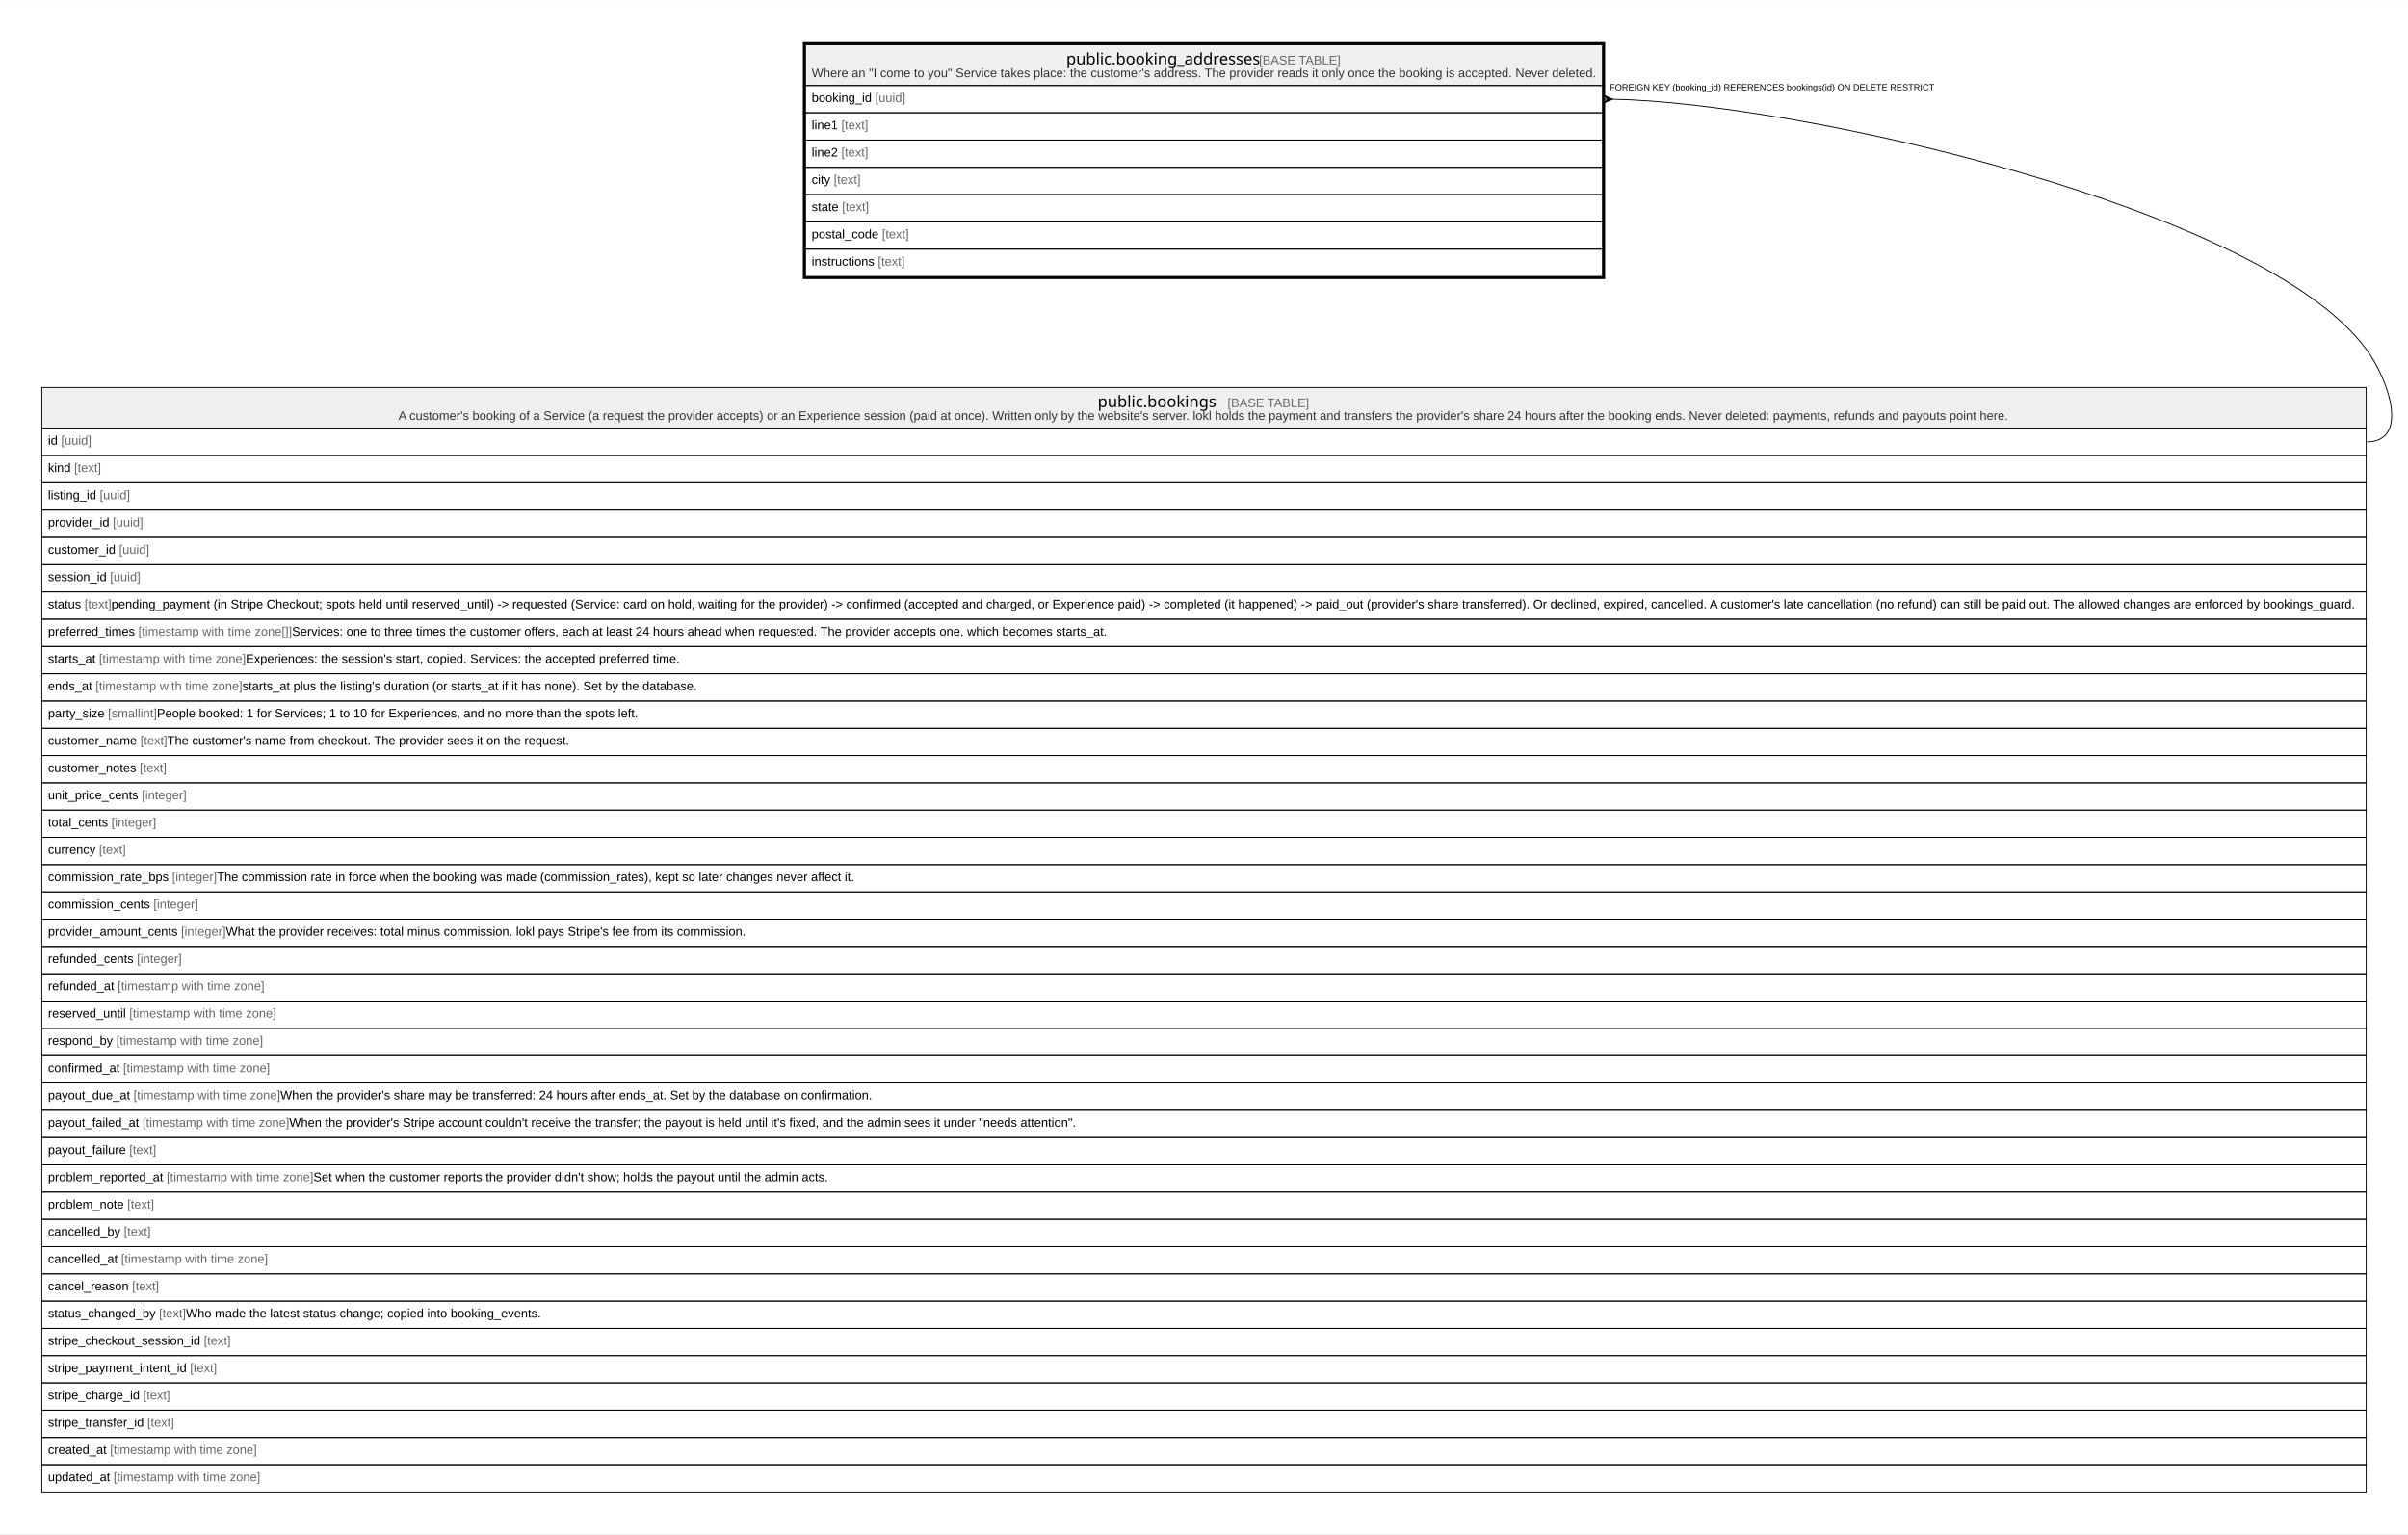
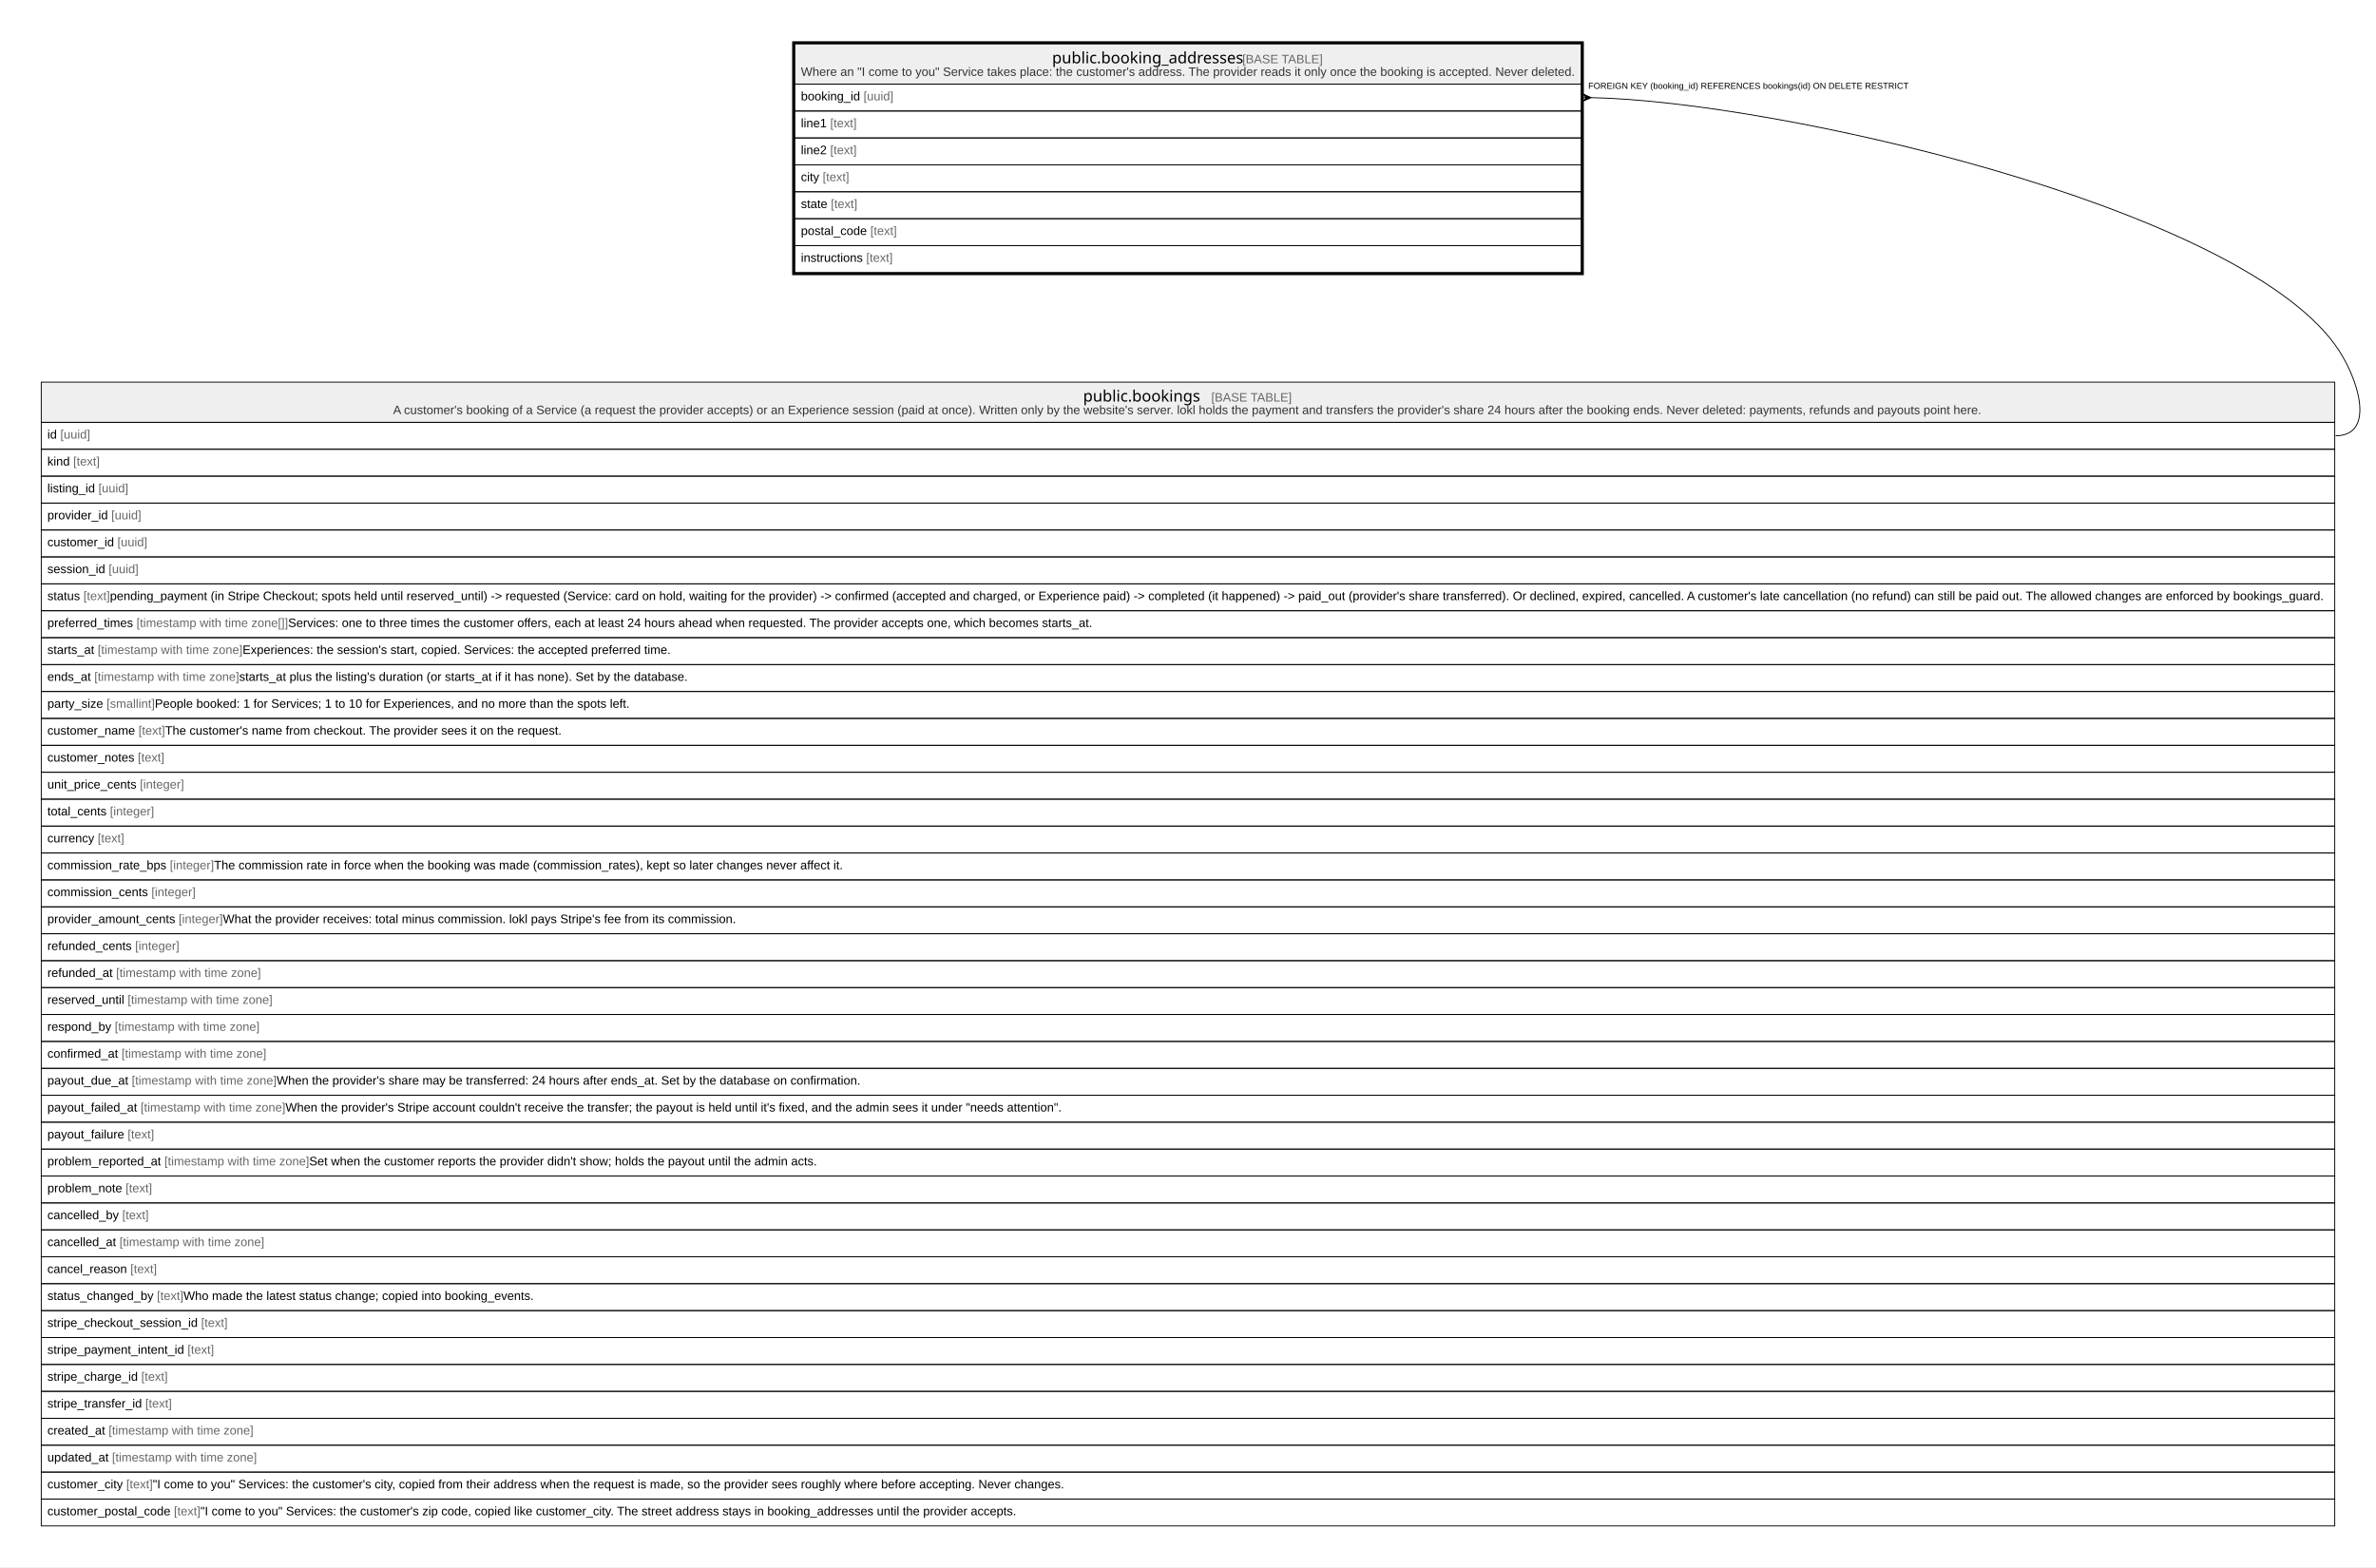
- <svg xmlns="http://www.w3.org/2000/svg" width="2718pt" height="1732pt" viewBox="0.00 0.00 2718.41 1731.60">
-   <g id="graph0" class="graph" transform="scale(1 1) rotate(0) translate(4 1727.6)">
-     <polygon fill="white" stroke="none" points="-4,4 -4,-1727.6 2714.41,-1727.6 2714.41,4 -4,4" />
+ <svg xmlns="http://www.w3.org/2000/svg" width="2718pt" height="1793pt" viewBox="0.00 0.00 2718.41 1793.20">
+   <g id="graph0" class="graph" transform="scale(1 1) rotate(0) translate(4 1789.2)">
+     <polygon fill="white" stroke="none" points="-4,4 -4,-1789.2 2714.41,-1789.2 2714.41,4 -4,4" />
    <g id="node1" class="node">
-       <polygon fill="#efefef" stroke="none" points="905.33,-1631.4 905.33,-1677.4 1805.07,-1677.4 1805.07,-1631.4 905.33,-1631.4" />
-       <polygon fill="none" stroke="black" points="905.33,-1631.4 905.33,-1677.4 1805.07,-1677.4 1805.07,-1631.4 905.33,-1631.4" />
-       <text text-anchor="start" x="1199.73" y="-1655.2" font-family="Arial Bold" font-size="18.00">public.booking_addresses</text>
-       <text text-anchor="start" x="1386.19" y="-1655.2" font-family="Arial" font-size="14.00">    </text>
-       <text text-anchor="start" x="1417.31" y="-1655.2" font-family="Arial" font-size="14.00" fill="#666666">[BASE TABLE]</text>
-       <text text-anchor="start" x="912.33" y="-1640.8" font-family="Arial" font-size="14.00" fill="#333333">Where an "I come to you" Service takes place: the customer's address. The provider reads it only once the booking is accepted. Never deleted.</text>
+       <polygon fill="#efefef" stroke="none" points="905.33,-1693 905.33,-1739 1805.07,-1739 1805.07,-1693 905.33,-1693" />
+       <polygon fill="none" stroke="black" points="905.33,-1693 905.33,-1739 1805.07,-1739 1805.07,-1693 905.33,-1693" />
+       <text text-anchor="start" x="1199.73" y="-1716.8" font-family="Arial Bold" font-size="18.00">public.booking_addresses</text>
+       <text text-anchor="start" x="1386.19" y="-1716.8" font-family="Arial" font-size="14.00">    </text>
+       <text text-anchor="start" x="1417.31" y="-1716.8" font-family="Arial" font-size="14.00" fill="#666666">[BASE TABLE]</text>
+       <text text-anchor="start" x="912.33" y="-1702.4" font-family="Arial" font-size="14.00" fill="#333333">Where an "I come to you" Service takes place: the customer's address. The provider reads it only once the booking is accepted. Never deleted.</text>
+       <polygon fill="none" stroke="black" points="905.33,-1662.2 905.33,-1693 1805.07,-1693 1805.07,-1662.2 905.33,-1662.2" />
+       <text text-anchor="start" x="912.33" y="-1674.4" font-family="Arial" font-size="14.00">booking_id </text>
+       <text text-anchor="start" x="983.95" y="-1674.4" font-family="Arial" font-size="14.00" fill="#666666">[uuid]</text>
+       <polygon fill="none" stroke="black" points="905.33,-1631.4 905.33,-1662.2 1805.07,-1662.2 1805.07,-1631.4 905.33,-1631.4" />
+       <text text-anchor="start" x="912.33" y="-1643.6" font-family="Arial" font-size="14.00">line1 </text>
+       <text text-anchor="start" x="945.8" y="-1643.6" font-family="Arial" font-size="14.00" fill="#666666">[text]</text>
      <polygon fill="none" stroke="black" points="905.33,-1600.6 905.33,-1631.4 1805.07,-1631.4 1805.07,-1600.6 905.33,-1600.6" />
-       <text text-anchor="start" x="912.33" y="-1612.8" font-family="Arial" font-size="14.00">booking_id </text>
-       <text text-anchor="start" x="983.95" y="-1612.8" font-family="Arial" font-size="14.00" fill="#666666">[uuid]</text>
+       <text text-anchor="start" x="912.33" y="-1612.8" font-family="Arial" font-size="14.00">line2 </text>
+       <text text-anchor="start" x="945.8" y="-1612.8" font-family="Arial" font-size="14.00" fill="#666666">[text]</text>
      <polygon fill="none" stroke="black" points="905.33,-1569.8 905.33,-1600.6 1805.07,-1600.6 1805.07,-1569.8 905.33,-1569.8" />
-       <text text-anchor="start" x="912.33" y="-1582" font-family="Arial" font-size="14.00">line1 </text>
-       <text text-anchor="start" x="945.8" y="-1582" font-family="Arial" font-size="14.00" fill="#666666">[text]</text>
+       <text text-anchor="start" x="912.33" y="-1582" font-family="Arial" font-size="14.00">city </text>
+       <text text-anchor="start" x="937.22" y="-1582" font-family="Arial" font-size="14.00" fill="#666666">[text]</text>
      <polygon fill="none" stroke="black" points="905.33,-1539 905.33,-1569.8 1805.07,-1569.8 1805.07,-1539 905.33,-1539" />
-       <text text-anchor="start" x="912.33" y="-1551.2" font-family="Arial" font-size="14.00">line2 </text>
-       <text text-anchor="start" x="945.8" y="-1551.2" font-family="Arial" font-size="14.00" fill="#666666">[text]</text>
+       <text text-anchor="start" x="912.33" y="-1551.2" font-family="Arial" font-size="14.00">state </text>
+       <text text-anchor="start" x="946.58" y="-1551.2" font-family="Arial" font-size="14.00" fill="#666666">[text]</text>
      <polygon fill="none" stroke="black" points="905.33,-1508.2 905.33,-1539 1805.07,-1539 1805.07,-1508.2 905.33,-1508.2" />
-       <text text-anchor="start" x="912.33" y="-1520.4" font-family="Arial" font-size="14.00">city </text>
-       <text text-anchor="start" x="937.22" y="-1520.4" font-family="Arial" font-size="14.00" fill="#666666">[text]</text>
+       <text text-anchor="start" x="912.33" y="-1520.4" font-family="Arial" font-size="14.00">postal_code </text>
+       <text text-anchor="start" x="991.73" y="-1520.4" font-family="Arial" font-size="14.00" fill="#666666">[text]</text>
      <polygon fill="none" stroke="black" points="905.33,-1477.4 905.33,-1508.2 1805.07,-1508.2 1805.07,-1477.4 905.33,-1477.4" />
-       <text text-anchor="start" x="912.33" y="-1489.6" font-family="Arial" font-size="14.00">state </text>
-       <text text-anchor="start" x="946.58" y="-1489.6" font-family="Arial" font-size="14.00" fill="#666666">[text]</text>
-       <polygon fill="none" stroke="black" points="905.33,-1446.6 905.33,-1477.4 1805.07,-1477.4 1805.07,-1446.6 905.33,-1446.6" />
-       <text text-anchor="start" x="912.33" y="-1458.8" font-family="Arial" font-size="14.00">postal_code </text>
-       <text text-anchor="start" x="991.73" y="-1458.8" font-family="Arial" font-size="14.00" fill="#666666">[text]</text>
-       <polygon fill="none" stroke="black" points="905.33,-1415.8 905.33,-1446.6 1805.07,-1446.6 1805.07,-1415.8 905.33,-1415.8" />
-       <text text-anchor="start" x="912.33" y="-1428" font-family="Arial" font-size="14.00">instructions </text>
-       <text text-anchor="start" x="987.03" y="-1428" font-family="Arial" font-size="14.00" fill="#666666">[text]</text>
-       <polygon fill="none" stroke="black" stroke-width="3" points="903.83,-1414.3 903.83,-1678.9 1806.57,-1678.9 1806.57,-1414.3 903.83,-1414.3" />
+       <text text-anchor="start" x="912.33" y="-1489.6" font-family="Arial" font-size="14.00">instructions </text>
+       <text text-anchor="start" x="987.03" y="-1489.6" font-family="Arial" font-size="14.00" fill="#666666">[text]</text>
+       <polygon fill="none" stroke="black" stroke-width="3" points="903.83,-1475.9 903.83,-1740.5 1806.57,-1740.5 1806.57,-1475.9 903.83,-1475.9" />
    </g>
    <g id="node2" class="node">
-       <polygon fill="#efefef" stroke="none" points="43.2,-1244.4 43.2,-1290.4 2667.21,-1290.4 2667.21,-1244.4 43.2,-1244.4" />
-       <polygon fill="none" stroke="black" points="43.2,-1244.4 43.2,-1290.4 2667.21,-1290.4 2667.21,-1244.4 43.2,-1244.4" />
-       <text text-anchor="start" x="1235.21" y="-1268.2" font-family="Arial Bold" font-size="18.00">public.bookings</text>
-       <text text-anchor="start" x="1350.71" y="-1268.2" font-family="Arial" font-size="14.00">    </text>
-       <text text-anchor="start" x="1381.83" y="-1268.2" font-family="Arial" font-size="14.00" fill="#666666">[BASE TABLE]</text>
-       <text text-anchor="start" x="445.76" y="-1253.8" font-family="Arial" font-size="14.00" fill="#333333">A customer's booking of a Service (a request the provider accepts) or an Experience session (paid at once). Written only by the website's server. lokl holds the payment and transfers the provider's share 24 hours after the booking ends. Never deleted: payments, refunds and payouts point here.</text>
+       <polygon fill="#efefef" stroke="none" points="43.2,-1306 43.2,-1352 2667.21,-1352 2667.21,-1306 43.2,-1306" />
+       <polygon fill="none" stroke="black" points="43.2,-1306 43.2,-1352 2667.21,-1352 2667.21,-1306 43.2,-1306" />
+       <text text-anchor="start" x="1235.21" y="-1329.8" font-family="Arial Bold" font-size="18.00">public.bookings</text>
+       <text text-anchor="start" x="1350.71" y="-1329.8" font-family="Arial" font-size="14.00">    </text>
+       <text text-anchor="start" x="1381.83" y="-1329.8" font-family="Arial" font-size="14.00" fill="#666666">[BASE TABLE]</text>
+       <text text-anchor="start" x="445.76" y="-1315.4" font-family="Arial" font-size="14.00" fill="#333333">A customer's booking of a Service (a request the provider accepts) or an Experience session (paid at once). Written only by the website's server. lokl holds the payment and transfers the provider's share 24 hours after the booking ends. Never deleted: payments, refunds and payouts point here.</text>
+       <polygon fill="none" stroke="black" points="43.2,-1275.2 43.2,-1306 2667.21,-1306 2667.21,-1275.2 43.2,-1275.2" />
+       <text text-anchor="start" x="50.2" y="-1287.4" font-family="Arial" font-size="14.00">id </text>
+       <text text-anchor="start" x="64.99" y="-1287.4" font-family="Arial" font-size="14.00" fill="#666666">[uuid]</text>
+       <polygon fill="none" stroke="black" points="43.2,-1244.4 43.2,-1275.2 2667.21,-1275.2 2667.21,-1244.4 43.2,-1244.4" />
+       <text text-anchor="start" x="50.2" y="-1256.6" font-family="Arial" font-size="14.00">kind </text>
+       <text text-anchor="start" x="79.77" y="-1256.6" font-family="Arial" font-size="14.00" fill="#666666">[text]</text>
      <polygon fill="none" stroke="black" points="43.2,-1213.6 43.2,-1244.4 2667.21,-1244.4 2667.21,-1213.6 43.2,-1213.6" />
-       <text text-anchor="start" x="50.2" y="-1225.8" font-family="Arial" font-size="14.00">id </text>
-       <text text-anchor="start" x="64.99" y="-1225.8" font-family="Arial" font-size="14.00" fill="#666666">[uuid]</text>
+       <text text-anchor="start" x="50.2" y="-1225.8" font-family="Arial" font-size="14.00">listing_id </text>
+       <text text-anchor="start" x="108.57" y="-1225.8" font-family="Arial" font-size="14.00" fill="#666666">[uuid]</text>
      <polygon fill="none" stroke="black" points="43.2,-1182.8 43.2,-1213.6 2667.21,-1213.6 2667.21,-1182.8 43.2,-1182.8" />
-       <text text-anchor="start" x="50.2" y="-1195" font-family="Arial" font-size="14.00">kind </text>
-       <text text-anchor="start" x="79.77" y="-1195" font-family="Arial" font-size="14.00" fill="#666666">[text]</text>
+       <text text-anchor="start" x="50.2" y="-1195" font-family="Arial" font-size="14.00">provider_id </text>
+       <text text-anchor="start" x="123.35" y="-1195" font-family="Arial" font-size="14.00" fill="#666666">[uuid]</text>
      <polygon fill="none" stroke="black" points="43.2,-1152 43.2,-1182.8 2667.21,-1182.8 2667.21,-1152 43.2,-1152" />
-       <text text-anchor="start" x="50.2" y="-1164.2" font-family="Arial" font-size="14.00">listing_id </text>
-       <text text-anchor="start" x="108.57" y="-1164.2" font-family="Arial" font-size="14.00" fill="#666666">[uuid]</text>
+       <text text-anchor="start" x="50.2" y="-1164.2" font-family="Arial" font-size="14.00">customer_id </text>
+       <text text-anchor="start" x="130.34" y="-1164.2" font-family="Arial" font-size="14.00" fill="#666666">[uuid]</text>
      <polygon fill="none" stroke="black" points="43.2,-1121.2 43.2,-1152 2667.21,-1152 2667.21,-1121.2 43.2,-1121.2" />
-       <text text-anchor="start" x="50.2" y="-1133.4" font-family="Arial" font-size="14.00">provider_id </text>
-       <text text-anchor="start" x="123.35" y="-1133.4" font-family="Arial" font-size="14.00" fill="#666666">[uuid]</text>
+       <text text-anchor="start" x="50.2" y="-1133.4" font-family="Arial" font-size="14.00">session_id </text>
+       <text text-anchor="start" x="120.24" y="-1133.4" font-family="Arial" font-size="14.00" fill="#666666">[uuid]</text>
      <polygon fill="none" stroke="black" points="43.2,-1090.4 43.2,-1121.2 2667.21,-1121.2 2667.21,-1090.4 43.2,-1090.4" />
-       <text text-anchor="start" x="50.2" y="-1102.6" font-family="Arial" font-size="14.00">customer_id </text>
-       <text text-anchor="start" x="130.34" y="-1102.6" font-family="Arial" font-size="14.00" fill="#666666">[uuid]</text>
+       <text text-anchor="start" x="50.2" y="-1102.6" font-family="Arial" font-size="14.00">status </text>
+       <text text-anchor="start" x="91.44" y="-1102.6" font-family="Arial" font-size="14.00" fill="#666666">[text]</text>
+       <text text-anchor="start" x="121.79" y="-1102.6" font-family="Arial" font-size="14.00"> pending_payment (in Stripe Checkout; spots held until reserved_until) -&gt; requested (Service: card on hold, waiting for the provider) -&gt; confirmed (accepted and charged, or Experience paid) -&gt; completed (it happened) -&gt; paid_out (provider's share transferred). Or declined, expired, cancelled. A customer's late cancellation (no refund) can still be paid out. The allowed changes are enforced by bookings_guard.</text>
      <polygon fill="none" stroke="black" points="43.2,-1059.6 43.2,-1090.4 2667.21,-1090.4 2667.21,-1059.6 43.2,-1059.6" />
-       <text text-anchor="start" x="50.2" y="-1071.8" font-family="Arial" font-size="14.00">session_id </text>
-       <text text-anchor="start" x="120.24" y="-1071.8" font-family="Arial" font-size="14.00" fill="#666666">[uuid]</text>
+       <text text-anchor="start" x="50.2" y="-1071.8" font-family="Arial" font-size="14.00">preferred_times </text>
+       <text text-anchor="start" x="152.13" y="-1071.8" font-family="Arial" font-size="14.00" fill="#666666">[timestamp with time zone[]]</text>
+       <text text-anchor="start" x="325.63" y="-1071.8" font-family="Arial" font-size="14.00"> Services: one to three times the customer offers, each at least 24 hours ahead when requested. The provider accepts one, which becomes starts_at.</text>
      <polygon fill="none" stroke="black" points="43.2,-1028.8 43.2,-1059.6 2667.21,-1059.6 2667.21,-1028.8 43.2,-1028.8" />
-       <text text-anchor="start" x="50.2" y="-1041" font-family="Arial" font-size="14.00">status </text>
-       <text text-anchor="start" x="91.44" y="-1041" font-family="Arial" font-size="14.00" fill="#666666">[text]</text>
-       <text text-anchor="start" x="121.79" y="-1041" font-family="Arial" font-size="14.00"> pending_payment (in Stripe Checkout; spots held until reserved_until) -&gt; requested (Service: card on hold, waiting for the provider) -&gt; confirmed (accepted and charged, or Experience paid) -&gt; completed (it happened) -&gt; paid_out (provider's share transferred). Or declined, expired, cancelled. A customer's late cancellation (no refund) can still be paid out. The allowed changes are enforced by bookings_guard.</text>
+       <text text-anchor="start" x="50.2" y="-1041" font-family="Arial" font-size="14.00">starts_at </text>
+       <text text-anchor="start" x="107.78" y="-1041" font-family="Arial" font-size="14.00" fill="#666666">[timestamp with time zone]</text>
+       <text text-anchor="start" x="273.5" y="-1041" font-family="Arial" font-size="14.00"> Experiences: the session's start, copied. Services: the accepted preferred time.</text>
      <polygon fill="none" stroke="black" points="43.2,-998 43.2,-1028.8 2667.21,-1028.8 2667.21,-998 43.2,-998" />
-       <text text-anchor="start" x="50.2" y="-1010.2" font-family="Arial" font-size="14.00">preferred_times </text>
-       <text text-anchor="start" x="152.13" y="-1010.2" font-family="Arial" font-size="14.00" fill="#666666">[timestamp with time zone[]]</text>
-       <text text-anchor="start" x="325.63" y="-1010.2" font-family="Arial" font-size="14.00"> Services: one to three times the customer offers, each at least 24 hours ahead when requested. The provider accepts one, which becomes starts_at.</text>
+       <text text-anchor="start" x="50.2" y="-1010.2" font-family="Arial" font-size="14.00">ends_at </text>
+       <text text-anchor="start" x="103.91" y="-1010.2" font-family="Arial" font-size="14.00" fill="#666666">[timestamp with time zone]</text>
+       <text text-anchor="start" x="269.63" y="-1010.2" font-family="Arial" font-size="14.00"> starts_at plus the listing's duration (or starts_at if it has none). Set by the database.</text>
      <polygon fill="none" stroke="black" points="43.2,-967.2 43.2,-998 2667.21,-998 2667.21,-967.2 43.2,-967.2" />
-       <text text-anchor="start" x="50.2" y="-979.4" font-family="Arial" font-size="14.00">starts_at </text>
-       <text text-anchor="start" x="107.78" y="-979.4" font-family="Arial" font-size="14.00" fill="#666666">[timestamp with time zone]</text>
-       <text text-anchor="start" x="273.5" y="-979.4" font-family="Arial" font-size="14.00"> Experiences: the session's start, copied. Services: the accepted preferred time.</text>
+       <text text-anchor="start" x="50.2" y="-979.4" font-family="Arial" font-size="14.00">party_size </text>
+       <text text-anchor="start" x="117.9" y="-979.4" font-family="Arial" font-size="14.00" fill="#666666">[smallint]</text>
+       <text text-anchor="start" x="173.13" y="-979.4" font-family="Arial" font-size="14.00"> People booked: 1 for Services; 1 to 10 for Experiences, and no more than the spots left.</text>
      <polygon fill="none" stroke="black" points="43.2,-936.4 43.2,-967.2 2667.21,-967.2 2667.21,-936.4 43.2,-936.4" />
-       <text text-anchor="start" x="50.2" y="-948.6" font-family="Arial" font-size="14.00">ends_at </text>
-       <text text-anchor="start" x="103.91" y="-948.6" font-family="Arial" font-size="14.00" fill="#666666">[timestamp with time zone]</text>
-       <text text-anchor="start" x="269.63" y="-948.6" font-family="Arial" font-size="14.00"> starts_at plus the listing's duration (or starts_at if it has none). Set by the database.</text>
+       <text text-anchor="start" x="50.2" y="-948.6" font-family="Arial" font-size="14.00">customer_name </text>
+       <text text-anchor="start" x="154.47" y="-948.6" font-family="Arial" font-size="14.00" fill="#666666">[text]</text>
+       <text text-anchor="start" x="184.81" y="-948.6" font-family="Arial" font-size="14.00"> The customer's name from checkout. The provider sees it on the request.</text>
      <polygon fill="none" stroke="black" points="43.2,-905.6 43.2,-936.4 2667.21,-936.4 2667.21,-905.6 43.2,-905.6" />
-       <text text-anchor="start" x="50.2" y="-917.8" font-family="Arial" font-size="14.00">party_size </text>
-       <text text-anchor="start" x="117.9" y="-917.8" font-family="Arial" font-size="14.00" fill="#666666">[smallint]</text>
-       <text text-anchor="start" x="173.13" y="-917.8" font-family="Arial" font-size="14.00"> People booked: 1 for Services; 1 to 10 for Experiences, and no more than the spots left.</text>
+       <text text-anchor="start" x="50.2" y="-917.8" font-family="Arial" font-size="14.00">customer_notes </text>
+       <text text-anchor="start" x="153.7" y="-917.8" font-family="Arial" font-size="14.00" fill="#666666">[text]</text>
      <polygon fill="none" stroke="black" points="43.2,-874.8 43.2,-905.6 2667.21,-905.6 2667.21,-874.8 43.2,-874.8" />
-       <text text-anchor="start" x="50.2" y="-887" font-family="Arial" font-size="14.00">customer_name </text>
-       <text text-anchor="start" x="154.47" y="-887" font-family="Arial" font-size="14.00" fill="#666666">[text]</text>
-       <text text-anchor="start" x="184.81" y="-887" font-family="Arial" font-size="14.00"> The customer's name from checkout. The provider sees it on the request.</text>
+       <text text-anchor="start" x="50.2" y="-887" font-family="Arial" font-size="14.00">unit_price_cents </text>
+       <text text-anchor="start" x="156.04" y="-887" font-family="Arial" font-size="14.00" fill="#666666">[integer]</text>
      <polygon fill="none" stroke="black" points="43.2,-844 43.2,-874.8 2667.21,-874.8 2667.21,-844 43.2,-844" />
-       <text text-anchor="start" x="50.2" y="-856.2" font-family="Arial" font-size="14.00">customer_notes </text>
-       <text text-anchor="start" x="153.7" y="-856.2" font-family="Arial" font-size="14.00" fill="#666666">[text]</text>
+       <text text-anchor="start" x="50.2" y="-856.2" font-family="Arial" font-size="14.00">total_cents </text>
+       <text text-anchor="start" x="121.8" y="-856.2" font-family="Arial" font-size="14.00" fill="#666666">[integer]</text>
      <polygon fill="none" stroke="black" points="43.2,-813.2 43.2,-844 2667.21,-844 2667.21,-813.2 43.2,-813.2" />
-       <text text-anchor="start" x="50.2" y="-825.4" font-family="Arial" font-size="14.00">unit_price_cents </text>
-       <text text-anchor="start" x="156.04" y="-825.4" font-family="Arial" font-size="14.00" fill="#666666">[integer]</text>
+       <text text-anchor="start" x="50.2" y="-825.4" font-family="Arial" font-size="14.00">currency </text>
+       <text text-anchor="start" x="107.77" y="-825.4" font-family="Arial" font-size="14.00" fill="#666666">[text]</text>
      <polygon fill="none" stroke="black" points="43.2,-782.4 43.2,-813.2 2667.21,-813.2 2667.21,-782.4 43.2,-782.4" />
-       <text text-anchor="start" x="50.2" y="-794.6" font-family="Arial" font-size="14.00">total_cents </text>
-       <text text-anchor="start" x="121.8" y="-794.6" font-family="Arial" font-size="14.00" fill="#666666">[integer]</text>
+       <text text-anchor="start" x="50.2" y="-794.6" font-family="Arial" font-size="14.00">commission_rate_bps </text>
+       <text text-anchor="start" x="190.26" y="-794.6" font-family="Arial" font-size="14.00" fill="#666666">[integer]</text>
+       <text text-anchor="start" x="240.85" y="-794.6" font-family="Arial" font-size="14.00"> The commission rate in force when the booking was made (commission_rates), kept so later changes never affect it.</text>
      <polygon fill="none" stroke="black" points="43.2,-751.6 43.2,-782.4 2667.21,-782.4 2667.21,-751.6 43.2,-751.6" />
-       <text text-anchor="start" x="50.2" y="-763.8" font-family="Arial" font-size="14.00">currency </text>
-       <text text-anchor="start" x="107.77" y="-763.8" font-family="Arial" font-size="14.00" fill="#666666">[text]</text>
+       <text text-anchor="start" x="50.2" y="-763.8" font-family="Arial" font-size="14.00">commission_cents </text>
+       <text text-anchor="start" x="169.24" y="-763.8" font-family="Arial" font-size="14.00" fill="#666666">[integer]</text>
      <polygon fill="none" stroke="black" points="43.2,-720.8 43.2,-751.6 2667.21,-751.6 2667.21,-720.8 43.2,-720.8" />
-       <text text-anchor="start" x="50.2" y="-733" font-family="Arial" font-size="14.00">commission_rate_bps </text>
-       <text text-anchor="start" x="190.26" y="-733" font-family="Arial" font-size="14.00" fill="#666666">[integer]</text>
-       <text text-anchor="start" x="240.85" y="-733" font-family="Arial" font-size="14.00"> The commission rate in force when the booking was made (commission_rates), kept so later changes never affect it.</text>
+       <text text-anchor="start" x="50.2" y="-733" font-family="Arial" font-size="14.00">provider_amount_cents </text>
+       <text text-anchor="start" x="200.4" y="-733" font-family="Arial" font-size="14.00" fill="#666666">[integer]</text>
+       <text text-anchor="start" x="250.99" y="-733" font-family="Arial" font-size="14.00"> What the provider receives: total minus commission. lokl pays Stripe's fee from its commission.</text>
      <polygon fill="none" stroke="black" points="43.2,-690 43.2,-720.8 2667.21,-720.8 2667.21,-690 43.2,-690" />
-       <text text-anchor="start" x="50.2" y="-702.2" font-family="Arial" font-size="14.00">commission_cents </text>
-       <text text-anchor="start" x="169.24" y="-702.2" font-family="Arial" font-size="14.00" fill="#666666">[integer]</text>
+       <text text-anchor="start" x="50.2" y="-702.2" font-family="Arial" font-size="14.00">refunded_cents </text>
+       <text text-anchor="start" x="150.61" y="-702.2" font-family="Arial" font-size="14.00" fill="#666666">[integer]</text>
      <polygon fill="none" stroke="black" points="43.2,-659.2 43.2,-690 2667.21,-690 2667.21,-659.2 43.2,-659.2" />
-       <text text-anchor="start" x="50.2" y="-671.4" font-family="Arial" font-size="14.00">provider_amount_cents </text>
-       <text text-anchor="start" x="200.4" y="-671.4" font-family="Arial" font-size="14.00" fill="#666666">[integer]</text>
-       <text text-anchor="start" x="250.99" y="-671.4" font-family="Arial" font-size="14.00"> What the provider receives: total minus commission. lokl pays Stripe's fee from its commission.</text>
+       <text text-anchor="start" x="50.2" y="-671.4" font-family="Arial" font-size="14.00">refunded_at </text>
+       <text text-anchor="start" x="128.82" y="-671.4" font-family="Arial" font-size="14.00" fill="#666666">[timestamp with time zone]</text>
      <polygon fill="none" stroke="black" points="43.2,-628.4 43.2,-659.2 2667.21,-659.2 2667.21,-628.4 43.2,-628.4" />
-       <text text-anchor="start" x="50.2" y="-640.6" font-family="Arial" font-size="14.00">refunded_cents </text>
-       <text text-anchor="start" x="150.61" y="-640.6" font-family="Arial" font-size="14.00" fill="#666666">[integer]</text>
+       <text text-anchor="start" x="50.2" y="-640.6" font-family="Arial" font-size="14.00">reserved_until </text>
+       <text text-anchor="start" x="142.03" y="-640.6" font-family="Arial" font-size="14.00" fill="#666666">[timestamp with time zone]</text>
      <polygon fill="none" stroke="black" points="43.2,-597.6 43.2,-628.4 2667.21,-628.4 2667.21,-597.6 43.2,-597.6" />
-       <text text-anchor="start" x="50.2" y="-609.8" font-family="Arial" font-size="14.00">refunded_at </text>
-       <text text-anchor="start" x="128.82" y="-609.8" font-family="Arial" font-size="14.00" fill="#666666">[timestamp with time zone]</text>
+       <text text-anchor="start" x="50.2" y="-609.8" font-family="Arial" font-size="14.00">respond_by </text>
+       <text text-anchor="start" x="127.25" y="-609.8" font-family="Arial" font-size="14.00" fill="#666666">[timestamp with time zone]</text>
      <polygon fill="none" stroke="black" points="43.2,-566.8 43.2,-597.6 2667.21,-597.6 2667.21,-566.8 43.2,-566.8" />
-       <text text-anchor="start" x="50.2" y="-579" font-family="Arial" font-size="14.00">reserved_until </text>
-       <text text-anchor="start" x="142.03" y="-579" font-family="Arial" font-size="14.00" fill="#666666">[timestamp with time zone]</text>
+       <text text-anchor="start" x="50.2" y="-579" font-family="Arial" font-size="14.00">confirmed_at </text>
+       <text text-anchor="start" x="135.02" y="-579" font-family="Arial" font-size="14.00" fill="#666666">[timestamp with time zone]</text>
      <polygon fill="none" stroke="black" points="43.2,-536 43.2,-566.8 2667.21,-566.8 2667.21,-536 43.2,-536" />
-       <text text-anchor="start" x="50.2" y="-548.2" font-family="Arial" font-size="14.00">respond_by </text>
-       <text text-anchor="start" x="127.25" y="-548.2" font-family="Arial" font-size="14.00" fill="#666666">[timestamp with time zone]</text>
+       <text text-anchor="start" x="50.2" y="-548.2" font-family="Arial" font-size="14.00">payout_due_at </text>
+       <text text-anchor="start" x="146.73" y="-548.2" font-family="Arial" font-size="14.00" fill="#666666">[timestamp with time zone]</text>
+       <text text-anchor="start" x="312.45" y="-548.2" font-family="Arial" font-size="14.00"> When the provider's share may be transferred: 24 hours after ends_at. Set by the database on confirmation.</text>
      <polygon fill="none" stroke="black" points="43.2,-505.2 43.2,-536 2667.21,-536 2667.21,-505.2 43.2,-505.2" />
-       <text text-anchor="start" x="50.2" y="-517.4" font-family="Arial" font-size="14.00">confirmed_at </text>
-       <text text-anchor="start" x="135.02" y="-517.4" font-family="Arial" font-size="14.00" fill="#666666">[timestamp with time zone]</text>
+       <text text-anchor="start" x="50.2" y="-517.4" font-family="Arial" font-size="14.00">payout_failed_at </text>
+       <text text-anchor="start" x="156.84" y="-517.4" font-family="Arial" font-size="14.00" fill="#666666">[timestamp with time zone]</text>
+       <text text-anchor="start" x="322.56" y="-517.4" font-family="Arial" font-size="14.00"> When the provider's Stripe account couldn't receive the transfer; the payout is held until it's fixed, and the admin sees it under "needs attention".</text>
      <polygon fill="none" stroke="black" points="43.2,-474.4 43.2,-505.2 2667.21,-505.2 2667.21,-474.4 43.2,-474.4" />
-       <text text-anchor="start" x="50.2" y="-486.6" font-family="Arial" font-size="14.00">payout_due_at </text>
-       <text text-anchor="start" x="146.73" y="-486.6" font-family="Arial" font-size="14.00" fill="#666666">[timestamp with time zone]</text>
-       <text text-anchor="start" x="312.45" y="-486.6" font-family="Arial" font-size="14.00"> When the provider's share may be transferred: 24 hours after ends_at. Set by the database on confirmation.</text>
+       <text text-anchor="start" x="50.2" y="-486.6" font-family="Arial" font-size="14.00">payout_failure </text>
+       <text text-anchor="start" x="142.04" y="-486.6" font-family="Arial" font-size="14.00" fill="#666666">[text]</text>
      <polygon fill="none" stroke="black" points="43.2,-443.6 43.2,-474.4 2667.21,-474.4 2667.21,-443.6 43.2,-443.6" />
-       <text text-anchor="start" x="50.2" y="-455.8" font-family="Arial" font-size="14.00">payout_failed_at </text>
-       <text text-anchor="start" x="156.84" y="-455.8" font-family="Arial" font-size="14.00" fill="#666666">[timestamp with time zone]</text>
-       <text text-anchor="start" x="322.56" y="-455.8" font-family="Arial" font-size="14.00"> When the provider's Stripe account couldn't receive the transfer; the payout is held until it's fixed, and the admin sees it under "needs attention".</text>
+       <text text-anchor="start" x="50.2" y="-455.8" font-family="Arial" font-size="14.00">problem_reported_at </text>
+       <text text-anchor="start" x="184.06" y="-455.8" font-family="Arial" font-size="14.00" fill="#666666">[timestamp with time zone]</text>
+       <text text-anchor="start" x="349.78" y="-455.8" font-family="Arial" font-size="14.00"> Set when the customer reports the provider didn't show; holds the payout until the admin acts.</text>
      <polygon fill="none" stroke="black" points="43.2,-412.8 43.2,-443.6 2667.21,-443.6 2667.21,-412.8 43.2,-412.8" />
-       <text text-anchor="start" x="50.2" y="-425" font-family="Arial" font-size="14.00">payout_failure </text>
-       <text text-anchor="start" x="142.04" y="-425" font-family="Arial" font-size="14.00" fill="#666666">[text]</text>
+       <text text-anchor="start" x="50.2" y="-425" font-family="Arial" font-size="14.00">problem_note </text>
+       <text text-anchor="start" x="139.7" y="-425" font-family="Arial" font-size="14.00" fill="#666666">[text]</text>
      <polygon fill="none" stroke="black" points="43.2,-382 43.2,-412.8 2667.21,-412.8 2667.21,-382 43.2,-382" />
-       <text text-anchor="start" x="50.2" y="-394.2" font-family="Arial" font-size="14.00">problem_reported_at </text>
-       <text text-anchor="start" x="184.06" y="-394.2" font-family="Arial" font-size="14.00" fill="#666666">[timestamp with time zone]</text>
-       <text text-anchor="start" x="349.78" y="-394.2" font-family="Arial" font-size="14.00"> Set when the customer reports the provider didn't show; holds the payout until the admin acts.</text>
+       <text text-anchor="start" x="50.2" y="-394.2" font-family="Arial" font-size="14.00">cancelled_by </text>
+       <text text-anchor="start" x="135.81" y="-394.2" font-family="Arial" font-size="14.00" fill="#666666">[text]</text>
      <polygon fill="none" stroke="black" points="43.2,-351.2 43.2,-382 2667.21,-382 2667.21,-351.2 43.2,-351.2" />
-       <text text-anchor="start" x="50.2" y="-363.4" font-family="Arial" font-size="14.00">problem_note </text>
-       <text text-anchor="start" x="139.7" y="-363.4" font-family="Arial" font-size="14.00" fill="#666666">[text]</text>
+       <text text-anchor="start" x="50.2" y="-363.4" font-family="Arial" font-size="14.00">cancelled_at </text>
+       <text text-anchor="start" x="132.7" y="-363.4" font-family="Arial" font-size="14.00" fill="#666666">[timestamp with time zone]</text>
      <polygon fill="none" stroke="black" points="43.2,-320.4 43.2,-351.2 2667.21,-351.2 2667.21,-320.4 43.2,-320.4" />
-       <text text-anchor="start" x="50.2" y="-332.6" font-family="Arial" font-size="14.00">cancelled_by </text>
-       <text text-anchor="start" x="135.81" y="-332.6" font-family="Arial" font-size="14.00" fill="#666666">[text]</text>
+       <text text-anchor="start" x="50.2" y="-332.6" font-family="Arial" font-size="14.00">cancel_reason </text>
+       <text text-anchor="start" x="145.15" y="-332.6" font-family="Arial" font-size="14.00" fill="#666666">[text]</text>
      <polygon fill="none" stroke="black" points="43.2,-289.6 43.2,-320.4 2667.21,-320.4 2667.21,-289.6 43.2,-289.6" />
-       <text text-anchor="start" x="50.2" y="-301.8" font-family="Arial" font-size="14.00">cancelled_at </text>
-       <text text-anchor="start" x="132.7" y="-301.8" font-family="Arial" font-size="14.00" fill="#666666">[timestamp with time zone]</text>
+       <text text-anchor="start" x="50.2" y="-301.8" font-family="Arial" font-size="14.00">status_changed_by </text>
+       <text text-anchor="start" x="175.52" y="-301.8" font-family="Arial" font-size="14.00" fill="#666666">[text]</text>
+       <text text-anchor="start" x="205.86" y="-301.8" font-family="Arial" font-size="14.00"> Who made the latest status change; copied into booking_events.</text>
      <polygon fill="none" stroke="black" points="43.2,-258.8 43.2,-289.6 2667.21,-289.6 2667.21,-258.8 43.2,-258.8" />
-       <text text-anchor="start" x="50.2" y="-271" font-family="Arial" font-size="14.00">cancel_reason </text>
-       <text text-anchor="start" x="145.15" y="-271" font-family="Arial" font-size="14.00" fill="#666666">[text]</text>
+       <text text-anchor="start" x="50.2" y="-271" font-family="Arial" font-size="14.00">stripe_checkout_session_id </text>
+       <text text-anchor="start" x="226.08" y="-271" font-family="Arial" font-size="14.00" fill="#666666">[text]</text>
      <polygon fill="none" stroke="black" points="43.2,-228 43.2,-258.8 2667.21,-258.8 2667.21,-228 43.2,-228" />
-       <text text-anchor="start" x="50.2" y="-240.2" font-family="Arial" font-size="14.00">status_changed_by </text>
-       <text text-anchor="start" x="175.52" y="-240.2" font-family="Arial" font-size="14.00" fill="#666666">[text]</text>
-       <text text-anchor="start" x="205.86" y="-240.2" font-family="Arial" font-size="14.00"> Who made the latest status change; copied into booking_events.</text>
+       <text text-anchor="start" x="50.2" y="-240.2" font-family="Arial" font-size="14.00">stripe_payment_intent_id </text>
+       <text text-anchor="start" x="210.52" y="-240.2" font-family="Arial" font-size="14.00" fill="#666666">[text]</text>
      <polygon fill="none" stroke="black" points="43.2,-197.2 43.2,-228 2667.21,-228 2667.21,-197.2 43.2,-197.2" />
-       <text text-anchor="start" x="50.2" y="-209.4" font-family="Arial" font-size="14.00">stripe_checkout_session_id </text>
-       <text text-anchor="start" x="226.08" y="-209.4" font-family="Arial" font-size="14.00" fill="#666666">[text]</text>
+       <text text-anchor="start" x="50.2" y="-209.4" font-family="Arial" font-size="14.00">stripe_charge_id </text>
+       <text text-anchor="start" x="157.6" y="-209.4" font-family="Arial" font-size="14.00" fill="#666666">[text]</text>
      <polygon fill="none" stroke="black" points="43.2,-166.4 43.2,-197.2 2667.21,-197.2 2667.21,-166.4 43.2,-166.4" />
-       <text text-anchor="start" x="50.2" y="-178.6" font-family="Arial" font-size="14.00">stripe_payment_intent_id </text>
-       <text text-anchor="start" x="210.52" y="-178.6" font-family="Arial" font-size="14.00" fill="#666666">[text]</text>
+       <text text-anchor="start" x="50.2" y="-178.6" font-family="Arial" font-size="14.00">stripe_transfer_id </text>
+       <text text-anchor="start" x="162.25" y="-178.6" font-family="Arial" font-size="14.00" fill="#666666">[text]</text>
      <polygon fill="none" stroke="black" points="43.2,-135.6 43.2,-166.4 2667.21,-166.4 2667.21,-135.6 43.2,-135.6" />
-       <text text-anchor="start" x="50.2" y="-147.8" font-family="Arial" font-size="14.00">stripe_charge_id </text>
-       <text text-anchor="start" x="157.6" y="-147.8" font-family="Arial" font-size="14.00" fill="#666666">[text]</text>
+       <text text-anchor="start" x="50.2" y="-147.8" font-family="Arial" font-size="14.00">created_at </text>
+       <text text-anchor="start" x="120.25" y="-147.8" font-family="Arial" font-size="14.00" fill="#666666">[timestamp with time zone]</text>
      <polygon fill="none" stroke="black" points="43.2,-104.8 43.2,-135.6 2667.21,-135.6 2667.21,-104.8 43.2,-104.8" />
-       <text text-anchor="start" x="50.2" y="-117" font-family="Arial" font-size="14.00">stripe_transfer_id </text>
-       <text text-anchor="start" x="162.25" y="-117" font-family="Arial" font-size="14.00" fill="#666666">[text]</text>
+       <text text-anchor="start" x="50.2" y="-117" font-family="Arial" font-size="14.00">updated_at </text>
+       <text text-anchor="start" x="124.16" y="-117" font-family="Arial" font-size="14.00" fill="#666666">[timestamp with time zone]</text>
      <polygon fill="none" stroke="black" points="43.2,-74 43.2,-104.8 2667.21,-104.8 2667.21,-74 43.2,-74" />
-       <text text-anchor="start" x="50.2" y="-86.2" font-family="Arial" font-size="14.00">created_at </text>
-       <text text-anchor="start" x="120.25" y="-86.2" font-family="Arial" font-size="14.00" fill="#666666">[timestamp with time zone]</text>
+       <text text-anchor="start" x="50.2" y="-86.2" font-family="Arial" font-size="14.00">customer_city </text>
+       <text text-anchor="start" x="140.45" y="-86.2" font-family="Arial" font-size="14.00" fill="#666666">[text]</text>
+       <text text-anchor="start" x="170.79" y="-86.2" font-family="Arial" font-size="14.00"> "I come to you" Services: the customer's city, copied from their address when the request is made, so the provider sees roughly where before accepting. Never changes.</text>
      <polygon fill="none" stroke="black" points="43.2,-43.2 43.2,-74 2667.21,-74 2667.21,-43.2 43.2,-43.2" />
-       <text text-anchor="start" x="50.2" y="-55.4" font-family="Arial" font-size="14.00">updated_at </text>
-       <text text-anchor="start" x="124.16" y="-55.4" font-family="Arial" font-size="14.00" fill="#666666">[timestamp with time zone]</text>
+       <text text-anchor="start" x="50.2" y="-55.4" font-family="Arial" font-size="14.00">customer_postal_code </text>
+       <text text-anchor="start" x="194.95" y="-55.4" font-family="Arial" font-size="14.00" fill="#666666">[text]</text>
+       <text text-anchor="start" x="225.3" y="-55.4" font-family="Arial" font-size="14.00"> "I come to you" Services: the customer's zip code, copied like customer_city. The street address stays in booking_addresses until the provider accepts.</text>
    </g>
    <g id="edge1" class="edge">
-       <path fill="none" stroke="black" d="M1816.38,-1615.9C2025.31,-1612.01 2550.25,-1493.43 2667.21,-1333.6 2694.66,-1296.08 2714.7,-1229 2668.21,-1229" />
-       <polygon fill="black" stroke="black" points="1816.41,-1615.9 1806.37,-1611.5 1811.07,-1615.95 1806.74,-1615.99 1806.74,-1615.99 1806.74,-1615.99 1811.07,-1615.95 1806.45,-1620.5 1816.41,-1615.9" />
-       <text text-anchor="start" x="1813.07" y="-1626" font-family="Arial" font-size="10.00">FOREIGN KEY (booking_id) REFERENCES bookings(id) ON DELETE RESTRICT</text>
+       <path fill="none" stroke="black" d="M1816.38,-1677.5C2025.31,-1673.61 2550.25,-1555.03 2667.21,-1395.2 2694.66,-1357.68 2714.7,-1290.6 2668.21,-1290.6" />
+       <polygon fill="black" stroke="black" points="1816.41,-1677.5 1806.37,-1673.1 1811.07,-1677.55 1806.74,-1677.59 1806.74,-1677.59 1806.74,-1677.59 1811.07,-1677.55 1806.45,-1682.1 1816.41,-1677.5" />
+       <text text-anchor="start" x="1813.07" y="-1687.6" font-family="Arial" font-size="10.00">FOREIGN KEY (booking_id) REFERENCES bookings(id) ON DELETE RESTRICT</text>
    </g>
  </g>
</svg>
